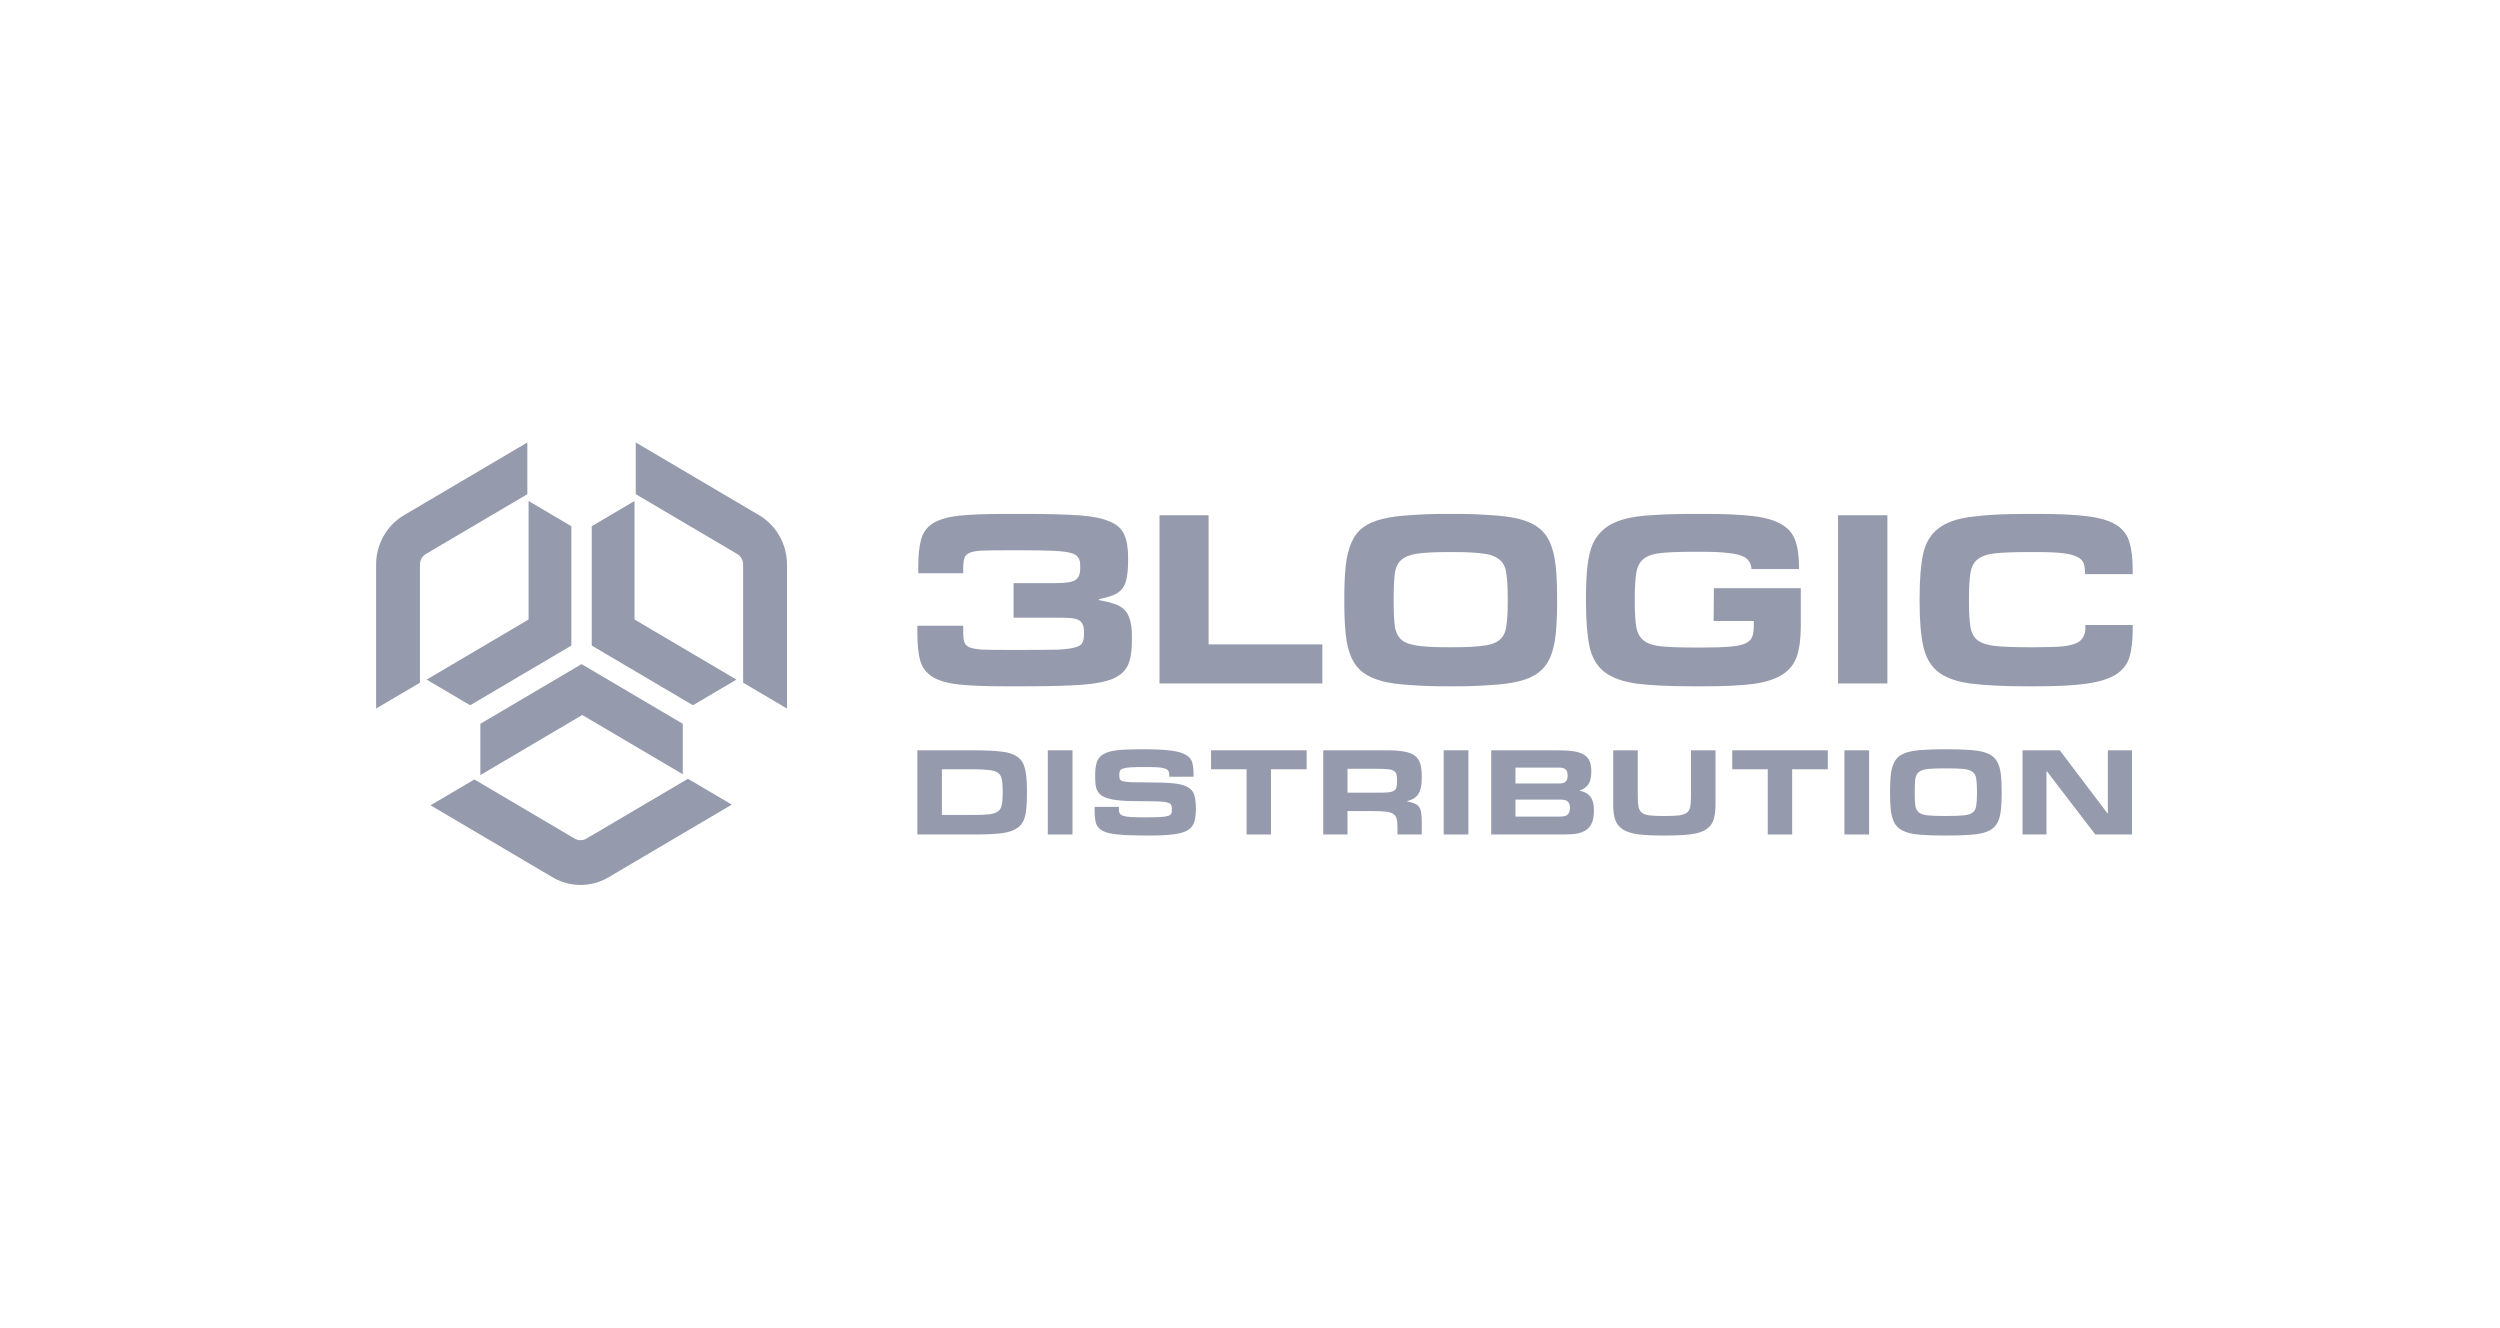
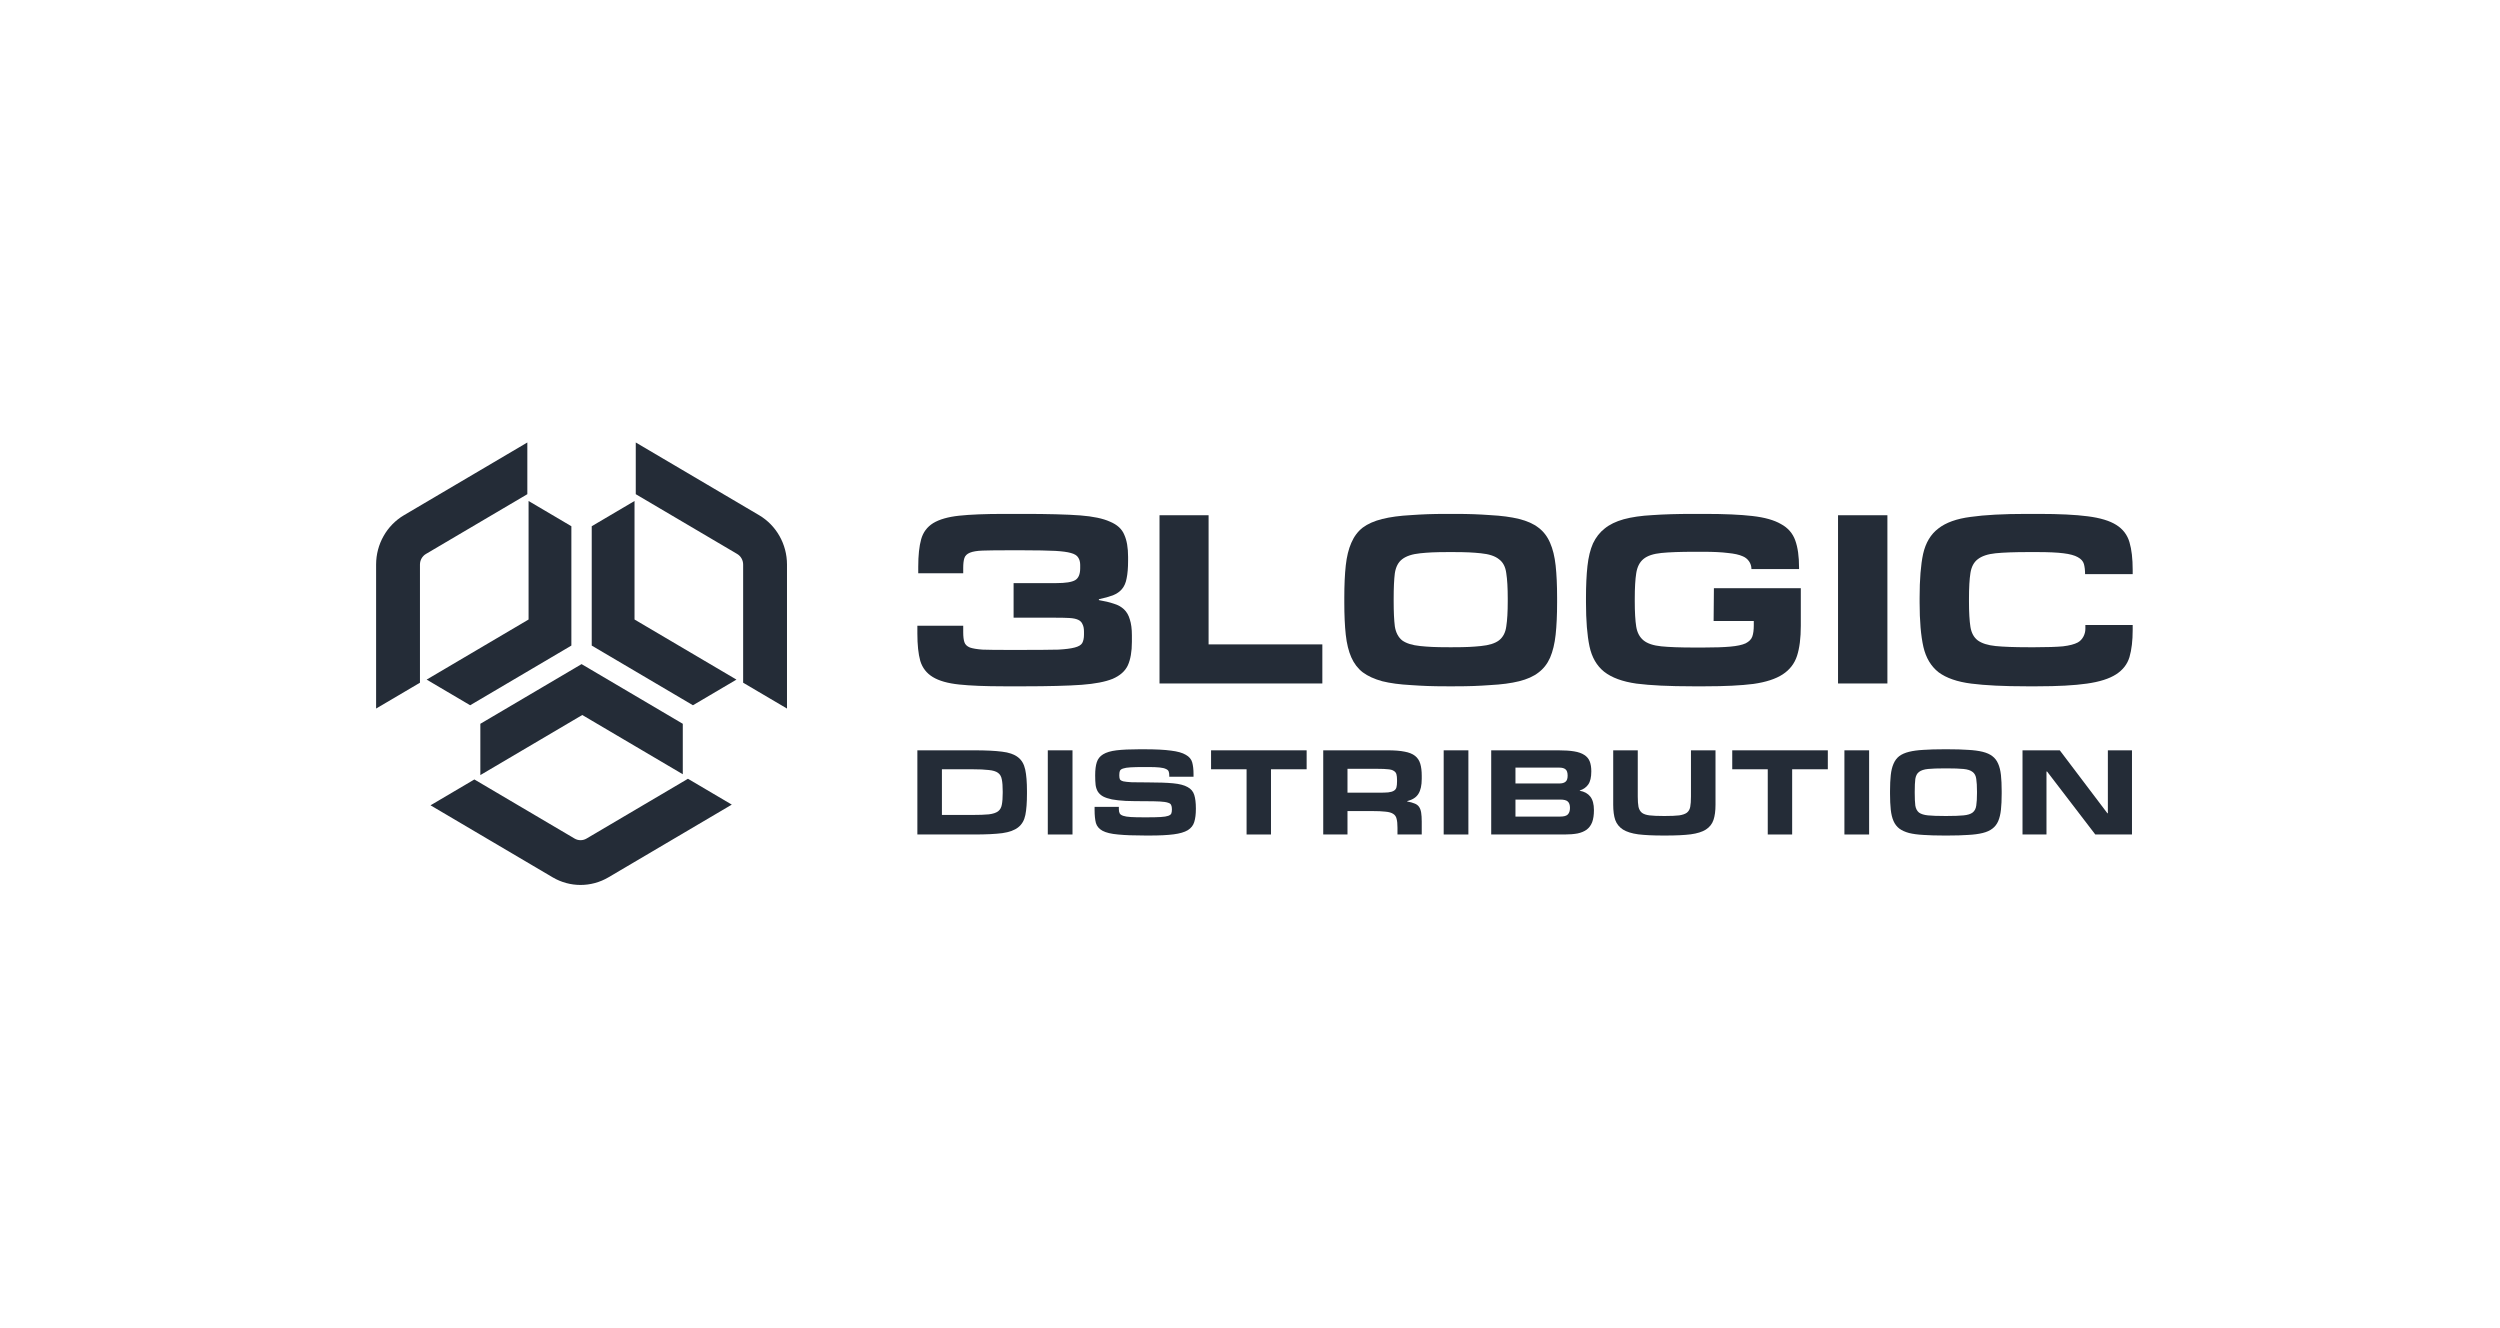
<svg xmlns="http://www.w3.org/2000/svg" width="226" height="120" viewBox="0 0 226 120" fill="none">
-   <path d="M49.96 79.31L38.919 72.8L42.883 70.463L51.942 75.805C52.276 76.002 52.689 76.002 53.023 75.805L62.19 70.4L66.153 72.737L55.005 79.31C53.444 80.23 51.521 80.23 49.96 79.31Z" fill="#959BAD" />
-   <path d="M61.724 65.431L52.574 60.036L43.423 65.431V70.068L52.637 64.636L61.724 69.993V65.431Z" fill="#959BAD" />
-   <path d="M71.144 51.034L71.144 64.053L67.18 61.717V51.034C67.18 50.64 66.974 50.276 66.64 50.078L57.473 44.674V40L68.622 46.573C70.182 47.493 71.144 49.194 71.144 51.034Z" fill="#959BAD" />
-   <path d="M53.492 47.571V58.36L62.642 63.755L66.575 61.436L57.361 56.004V45.289L53.492 47.571Z" fill="#959BAD" />
-   <path d="M34 51.034L34 64.053L37.964 61.717V51.034C37.964 50.64 38.17 50.276 38.504 50.078L47.671 44.674V40L36.522 46.573C34.962 47.493 34 49.194 34 51.034Z" fill="#959BAD" />
-   <path d="M51.652 47.571V58.36L42.502 63.755L38.569 61.436L47.783 56.004V45.289L51.652 47.571Z" fill="#959BAD" />
-   <path d="M102.323 58.025C102.323 58.905 102.199 59.615 101.953 60.155C101.706 60.676 101.249 61.08 100.58 61.368C99.911 61.638 98.978 61.817 97.781 61.907C96.602 61.997 94.609 62.042 92.708 62.042H90.745C89.073 62.042 87.727 61.988 86.706 61.88C85.684 61.773 84.892 61.548 84.329 61.206C83.766 60.865 83.387 60.379 83.194 59.75C83.018 59.121 82.93 58.294 82.93 57.27V56.569H87.075V57.162C87.075 57.539 87.11 57.836 87.181 58.051C87.251 58.267 87.418 58.429 87.683 58.537C87.947 58.627 88.325 58.69 88.818 58.726C89.328 58.743 90.015 58.752 90.877 58.752H92.603C93.694 58.752 95.017 58.743 95.669 58.726C96.32 58.69 96.813 58.627 97.147 58.537C97.499 58.447 97.728 58.312 97.834 58.132C97.939 57.935 97.992 57.683 97.992 57.377V57.108C97.992 56.82 97.948 56.595 97.86 56.434C97.79 56.254 97.658 56.119 97.464 56.029C97.27 55.939 97.007 55.885 96.672 55.867C96.355 55.849 95.95 55.84 95.457 55.84H91.629V52.713H95.484C96.329 52.713 96.901 52.623 97.2 52.443C97.499 52.263 97.649 51.904 97.649 51.364V51.068C97.649 50.798 97.587 50.574 97.464 50.394C97.359 50.214 97.138 50.079 96.804 49.989C96.487 49.899 96.021 49.837 95.405 49.8C94.806 49.765 93.571 49.747 92.603 49.747H90.877C90.015 49.747 89.328 49.756 88.818 49.774C88.325 49.792 87.947 49.855 87.683 49.962C87.418 50.07 87.251 50.232 87.181 50.448C87.11 50.663 87.075 50.96 87.075 51.337V51.823H83.009V51.23C83.009 50.205 83.097 49.378 83.273 48.749C83.449 48.12 83.81 47.635 84.356 47.293C84.919 46.951 85.702 46.727 86.706 46.619C87.727 46.511 89.073 46.457 90.745 46.457H92.708C94.557 46.457 96.505 46.502 97.649 46.592C98.811 46.682 99.709 46.87 100.342 47.158C100.994 47.428 101.425 47.823 101.636 48.344C101.865 48.848 101.979 49.513 101.979 50.34V50.69C101.979 51.337 101.935 51.868 101.847 52.281C101.777 52.677 101.636 53 101.425 53.252C101.231 53.486 100.958 53.674 100.606 53.818C100.272 53.944 99.849 54.061 99.339 54.169V54.25C99.867 54.339 100.316 54.447 100.686 54.573C101.055 54.681 101.363 54.852 101.61 55.085C101.856 55.319 102.032 55.625 102.138 56.002C102.261 56.38 102.323 56.856 102.323 57.431V58.025Z" fill="#959BAD" />
-   <path d="M119.54 61.786H104.82V46.578H109.256V58.253H119.54V61.786Z" fill="#959BAD" />
-   <path d="M130.817 62.042C129.391 62.042 128.611 62.006 127.572 61.934C126.551 61.88 125.68 61.764 124.958 61.584C124.236 61.386 123.647 61.116 123.189 60.775C122.749 60.433 122.406 59.984 122.159 59.427C121.913 58.869 121.745 58.186 121.657 57.377C121.569 56.569 121.525 55.598 121.525 54.465V54.034C121.525 52.901 121.569 51.931 121.657 51.122C121.745 50.313 121.913 49.63 122.159 49.072C122.406 48.497 122.749 48.039 123.189 47.697C123.647 47.356 124.236 47.095 124.958 46.915C125.68 46.736 126.551 46.619 127.572 46.565C128.611 46.493 129.391 46.457 130.817 46.457H131.471C132.896 46.457 133.668 46.493 134.689 46.565C135.727 46.619 136.608 46.736 137.329 46.915C138.051 47.095 138.632 47.356 139.072 47.697C139.53 48.039 139.882 48.497 140.128 49.072C140.375 49.63 140.542 50.313 140.63 51.122C140.718 51.931 140.762 52.901 140.762 54.034V54.465C140.762 55.598 140.718 56.569 140.63 57.377C140.542 58.186 140.375 58.878 140.128 59.454C139.882 60.011 139.53 60.46 139.072 60.802C138.632 61.143 138.051 61.404 137.329 61.584C136.608 61.764 135.727 61.88 134.689 61.934C133.668 62.006 132.896 62.042 131.471 62.042H130.817ZM131.312 58.51C132.597 58.51 133.149 58.474 133.87 58.402C134.61 58.33 135.155 58.159 135.507 57.89C135.877 57.602 136.097 57.18 136.168 56.622C136.256 56.065 136.3 55.31 136.3 54.357V54.115C136.3 53.144 136.256 52.38 136.168 51.823C136.097 51.248 135.877 50.825 135.507 50.556C135.155 50.268 134.61 50.088 133.87 50.016C133.149 49.944 132.597 49.908 131.312 49.908H130.975C129.673 49.908 129.112 49.944 128.391 50.016C127.669 50.088 127.123 50.268 126.753 50.556C126.401 50.825 126.181 51.248 126.093 51.823C126.023 52.38 125.988 53.144 125.988 54.115V54.357C125.988 55.31 126.023 56.065 126.093 56.622C126.181 57.18 126.401 57.602 126.753 57.89C127.123 58.159 127.669 58.33 128.391 58.402C129.112 58.474 129.673 58.51 130.975 58.51H131.312Z" fill="#959BAD" />
-   <path d="M153.011 62.042C150.898 62.042 149.208 61.961 147.941 61.799C146.674 61.62 145.697 61.26 145.01 60.721C144.341 60.182 143.901 59.418 143.69 58.429C143.479 57.422 143.373 56.101 143.373 54.465V54.034C143.373 52.937 143.417 51.985 143.505 51.176C143.593 50.367 143.76 49.684 144.007 49.126C144.271 48.569 144.623 48.12 145.063 47.778C145.503 47.419 146.075 47.14 146.779 46.942C147.501 46.745 148.372 46.619 149.393 46.565C150.414 46.493 151.62 46.457 153.011 46.457H154.133C155.893 46.457 157.319 46.52 158.41 46.646C159.519 46.772 160.382 47.014 160.998 47.374C161.632 47.715 162.063 48.21 162.292 48.857C162.521 49.486 162.635 50.304 162.635 51.31V51.442H158.331C158.331 50.925 158.008 50.472 157.539 50.286C157.222 50.142 156.773 50.043 156.192 49.989C155.629 49.917 154.89 49.881 153.974 49.881H153.169C151.902 49.881 150.907 49.917 150.185 49.989C149.464 50.061 148.927 50.241 148.575 50.529C148.223 50.816 148.003 51.248 147.915 51.823C147.827 52.38 147.783 53.144 147.783 54.115V54.384C147.783 55.337 147.827 56.092 147.915 56.649C148.003 57.189 148.223 57.602 148.575 57.89C148.927 58.177 149.464 58.357 150.185 58.429C150.907 58.501 151.902 58.537 153.169 58.537H153.974C154.995 58.537 155.805 58.51 156.403 58.456C157.02 58.402 157.486 58.303 157.803 58.159C158.12 57.998 158.322 57.791 158.41 57.539C158.498 57.288 158.542 56.955 158.542 56.541V56.137H154.911L154.937 53.171H162.793V56.569C162.793 57.683 162.679 58.591 162.45 59.292C162.221 59.993 161.79 60.55 161.156 60.964C160.523 61.377 159.642 61.665 158.516 61.826C157.389 61.97 155.928 62.042 154.133 62.042H153.011Z" fill="#959BAD" />
-   <path d="M170.621 61.786H166.158V46.578H170.621V61.786Z" fill="#959BAD" />
-   <path d="M183.197 62.042C181.138 62.042 179.474 61.961 178.207 61.799C176.939 61.638 175.954 61.296 175.249 60.775C174.563 60.236 174.105 59.472 173.876 58.483C173.648 57.476 173.533 56.137 173.533 54.465V54.034C173.533 52.38 173.639 51.059 173.85 50.07C174.079 49.063 174.537 48.3 175.223 47.778C175.91 47.239 176.887 46.889 178.154 46.727C179.421 46.547 181.102 46.457 183.197 46.457H184.319C186.15 46.457 187.62 46.529 188.729 46.673C189.855 46.816 190.718 47.077 191.316 47.455C191.915 47.832 192.311 48.353 192.505 49.019C192.698 49.666 192.795 50.502 192.795 51.526V51.904H188.491C188.491 51.544 188.456 51.239 188.386 50.987C188.315 50.735 188.13 50.529 187.831 50.367C187.549 50.205 187.118 50.088 186.537 50.016C185.974 49.944 185.182 49.908 184.161 49.908H183.356C182.106 49.908 181.12 49.944 180.398 50.016C179.694 50.088 179.157 50.268 178.788 50.556C178.436 50.825 178.216 51.239 178.128 51.796C178.04 52.353 177.996 53.126 177.996 54.115V54.384C177.996 55.355 178.04 56.119 178.128 56.676C178.216 57.216 178.436 57.62 178.788 57.89C179.157 58.159 179.694 58.33 180.398 58.402C181.12 58.474 182.106 58.51 183.356 58.51H184.002C185.059 58.51 185.886 58.483 186.484 58.429C187.083 58.357 187.532 58.24 187.831 58.078C188.259 57.847 188.518 57.336 188.518 56.852L188.517 56.498H192.795V56.946C192.795 57.917 192.698 58.734 192.505 59.4C192.311 60.047 191.906 60.568 191.29 60.964C190.674 61.359 189.794 61.638 188.65 61.799C187.523 61.961 186.027 62.042 184.161 62.042H183.197Z" fill="#959BAD" />
-   <path d="M92.838 71.741C92.838 72.542 92.79 73.185 92.693 73.671C92.596 74.156 92.38 74.529 92.046 74.79C91.72 75.051 91.24 75.227 90.606 75.317C89.98 75.397 89.139 75.438 88.082 75.438H82.93V67.829H88.082C89.121 67.829 89.954 67.869 90.579 67.95C91.204 68.022 91.684 68.189 92.019 68.449C92.354 68.701 92.574 69.075 92.68 69.569C92.785 70.055 92.838 70.707 92.838 71.525V71.741ZM87.897 73.671C88.531 73.671 89.029 73.653 89.39 73.617C89.76 73.572 90.037 73.482 90.222 73.347C90.407 73.203 90.522 73.001 90.566 72.74C90.619 72.47 90.645 72.115 90.645 71.674V71.539C90.645 71.089 90.619 70.734 90.566 70.473C90.522 70.203 90.407 70.001 90.222 69.866C90.037 69.731 89.76 69.646 89.39 69.61C89.029 69.565 88.531 69.542 87.897 69.542H85.149V73.671H87.897Z" fill="#959BAD" />
-   <path d="M96.954 75.438H94.721V67.829H96.954V75.438Z" fill="#959BAD" />
-   <path d="M108.107 73.131C108.107 73.608 108.058 73.999 107.961 74.305C107.873 74.61 107.679 74.858 107.38 75.047C107.081 75.227 106.653 75.353 106.098 75.424C105.552 75.496 104.826 75.532 103.919 75.532H103.575C102.518 75.532 101.681 75.501 101.065 75.438C100.448 75.384 99.982 75.272 99.665 75.101C99.356 74.93 99.158 74.696 99.07 74.399C98.991 74.093 98.951 73.702 98.951 73.225V72.942H101.144V73.144C101.144 73.306 101.171 73.437 101.223 73.536C101.276 73.626 101.382 73.698 101.541 73.751C101.699 73.805 101.924 73.841 102.214 73.859C102.514 73.877 102.91 73.886 103.403 73.886H103.681C104.209 73.886 104.623 73.877 104.923 73.859C105.231 73.841 105.46 73.805 105.61 73.751C105.759 73.698 105.852 73.626 105.887 73.536C105.922 73.446 105.94 73.329 105.94 73.185V73.144C105.94 72.992 105.918 72.87 105.874 72.78C105.839 72.681 105.742 72.609 105.583 72.564C105.425 72.51 105.182 72.474 104.857 72.456C104.54 72.438 104.099 72.429 103.535 72.429C102.848 72.429 102.258 72.42 101.765 72.402C101.281 72.375 100.867 72.33 100.523 72.267C100.189 72.195 99.92 72.106 99.717 71.998C99.524 71.89 99.37 71.75 99.255 71.579C99.149 71.409 99.079 71.206 99.044 70.972C99.017 70.729 99.004 70.446 99.004 70.122V70.068C99.004 69.592 99.052 69.205 99.149 68.908C99.246 68.602 99.436 68.364 99.717 68.193C100.008 68.013 100.413 67.892 100.933 67.829C101.461 67.766 102.148 67.734 102.994 67.734H103.443C104.465 67.734 105.271 67.775 105.861 67.856C106.451 67.928 106.896 68.054 107.195 68.234C107.503 68.404 107.697 68.634 107.776 68.922C107.856 69.209 107.895 69.565 107.895 69.987V70.217H105.702V70.095C105.702 69.96 105.685 69.844 105.649 69.745C105.614 69.646 105.53 69.569 105.398 69.515C105.275 69.452 105.086 69.407 104.83 69.38C104.575 69.353 104.222 69.34 103.773 69.34H103.443C102.915 69.34 102.501 69.349 102.201 69.367C101.902 69.385 101.677 69.421 101.527 69.475C101.378 69.52 101.281 69.592 101.237 69.691C101.201 69.781 101.184 69.906 101.184 70.068V70.109C101.184 70.244 101.201 70.356 101.237 70.446C101.281 70.527 101.386 70.59 101.554 70.635C101.721 70.671 101.977 70.698 102.32 70.716C102.672 70.725 103.152 70.729 103.76 70.729C104.711 70.729 105.473 70.756 106.046 70.81C106.618 70.864 107.054 70.977 107.354 71.148C107.662 71.31 107.864 71.548 107.961 71.863C108.058 72.168 108.107 72.573 108.107 73.077V73.131Z" fill="#959BAD" />
-   <path d="M114.897 75.438H112.691V69.542H109.48V67.829H118.12V69.542H114.897V75.438Z" fill="#959BAD" />
-   <path d="M124.575 71.66C124.953 71.66 125.257 71.651 125.486 71.633C125.715 71.606 125.887 71.557 126.001 71.485C126.125 71.413 126.204 71.31 126.239 71.175C126.274 71.04 126.292 70.864 126.292 70.648V70.514C126.292 70.298 126.274 70.127 126.239 70.001C126.204 69.866 126.125 69.763 126.001 69.691C125.887 69.61 125.715 69.56 125.486 69.542C125.257 69.515 124.953 69.502 124.575 69.502H121.813V71.66H124.575ZM128.525 75.438H126.332V74.817C126.332 74.484 126.305 74.219 126.252 74.021C126.208 73.823 126.107 73.675 125.948 73.576C125.79 73.468 125.557 73.401 125.248 73.374C124.949 73.338 124.544 73.32 124.033 73.32H121.813V75.438H119.62V67.829H125.46C126.076 67.829 126.583 67.869 126.979 67.95C127.375 68.022 127.688 68.148 127.917 68.328C128.146 68.508 128.305 68.746 128.393 69.043C128.481 69.331 128.525 69.695 128.525 70.136V70.406C128.525 70.999 128.423 71.454 128.221 71.768C128.027 72.083 127.692 72.299 127.217 72.416V72.456C127.481 72.501 127.697 72.56 127.864 72.632C128.04 72.695 128.177 72.794 128.274 72.928C128.371 73.063 128.437 73.239 128.472 73.455C128.507 73.671 128.525 73.945 128.525 74.278V75.438Z" fill="#959BAD" />
-   <path d="M132.742 75.438H130.509V67.829H132.742V75.438Z" fill="#959BAD" />
-   <path d="M134.805 75.438V67.829H140.869C141.441 67.829 141.917 67.86 142.295 67.923C142.683 67.986 142.991 68.094 143.22 68.247C143.449 68.391 143.612 68.584 143.709 68.827C143.806 69.07 143.854 69.371 143.854 69.731C143.854 70.262 143.762 70.657 143.577 70.918C143.392 71.179 143.137 71.359 142.811 71.458V71.485C143.225 71.557 143.542 71.732 143.762 72.011C143.982 72.29 144.092 72.699 144.092 73.239C144.092 73.671 144.039 74.03 143.934 74.318C143.828 74.597 143.665 74.822 143.445 74.993C143.225 75.155 142.947 75.272 142.613 75.344C142.278 75.406 141.881 75.438 141.423 75.438H134.805ZM141.04 73.819C141.375 73.819 141.604 73.756 141.727 73.63C141.859 73.495 141.926 73.297 141.926 73.037C141.926 72.767 141.859 72.573 141.727 72.456C141.604 72.339 141.375 72.281 141.04 72.281H136.998V73.819H141.04ZM140.988 70.824C141.216 70.824 141.393 70.774 141.516 70.675C141.648 70.576 141.714 70.392 141.714 70.122C141.714 69.835 141.648 69.641 141.516 69.542C141.393 69.443 141.216 69.394 140.988 69.394H136.998V70.824H140.988Z" fill="#959BAD" />
-   <path d="M150.353 75.532C149.437 75.532 148.684 75.496 148.094 75.424C147.512 75.344 147.054 75.2 146.72 74.993C146.385 74.777 146.152 74.489 146.019 74.129C145.896 73.769 145.834 73.306 145.834 72.74V67.829H148.054V72.011C148.054 72.398 148.076 72.708 148.12 72.942C148.173 73.176 148.279 73.356 148.437 73.482C148.596 73.599 148.825 73.675 149.124 73.711C149.432 73.747 149.846 73.765 150.366 73.765H150.551C151.071 73.765 151.485 73.747 151.793 73.711C152.101 73.666 152.334 73.585 152.493 73.468C152.652 73.342 152.753 73.167 152.797 72.942C152.841 72.708 152.863 72.398 152.863 72.011V67.829H155.082V72.74C155.082 73.306 155.021 73.769 154.897 74.129C154.774 74.489 154.545 74.777 154.21 74.993C153.885 75.2 153.427 75.344 152.836 75.424C152.255 75.496 151.502 75.532 150.577 75.532H150.353Z" fill="#959BAD" />
-   <path d="M162.011 75.438H159.805V69.542H156.595V67.829H165.235V69.542H162.011V75.438Z" fill="#959BAD" />
-   <path d="M168.968 75.438H166.735V67.829H168.968V75.438Z" fill="#959BAD" />
-   <path d="M175.734 75.532C175.02 75.532 174.404 75.514 173.884 75.478C173.373 75.451 172.937 75.393 172.576 75.303C172.215 75.204 171.92 75.069 171.691 74.898C171.471 74.727 171.299 74.502 171.176 74.224C171.053 73.945 170.969 73.603 170.925 73.198C170.881 72.794 170.859 72.308 170.859 71.741V71.525C170.859 70.959 170.881 70.473 170.925 70.068C170.969 69.664 171.053 69.322 171.176 69.043C171.299 68.755 171.471 68.526 171.691 68.355C171.92 68.184 172.215 68.054 172.576 67.964C172.937 67.874 173.373 67.815 173.884 67.788C174.404 67.752 175.02 67.734 175.734 67.734H176.077C176.791 67.734 177.403 67.752 177.914 67.788C178.433 67.815 178.874 67.874 179.235 67.964C179.596 68.054 179.887 68.184 180.107 68.355C180.336 68.526 180.512 68.755 180.635 69.043C180.759 69.322 180.842 69.664 180.886 70.068C180.93 70.473 180.952 70.959 180.952 71.525V71.741C180.952 72.308 180.93 72.794 180.886 73.198C180.842 73.603 180.759 73.949 180.635 74.237C180.512 74.516 180.336 74.741 180.107 74.912C179.887 75.083 179.596 75.213 179.235 75.303C178.874 75.393 178.433 75.451 177.914 75.478C177.403 75.514 176.791 75.532 176.077 75.532H175.734ZM175.998 73.765C176.641 73.765 177.143 73.747 177.504 73.711C177.874 73.675 178.147 73.59 178.323 73.455C178.508 73.311 178.618 73.099 178.654 72.821C178.698 72.542 178.72 72.164 178.72 71.687V71.566C178.72 71.08 178.698 70.698 178.654 70.419C178.618 70.131 178.508 69.92 178.323 69.785C178.147 69.641 177.874 69.551 177.504 69.515C177.143 69.479 176.641 69.461 175.998 69.461H175.813C175.161 69.461 174.655 69.479 174.294 69.515C173.933 69.551 173.66 69.641 173.475 69.785C173.299 69.92 173.189 70.131 173.144 70.419C173.109 70.698 173.092 71.08 173.092 71.566V71.687C173.092 72.164 173.109 72.542 173.144 72.821C173.189 73.099 173.299 73.311 173.475 73.455C173.66 73.59 173.933 73.675 174.294 73.711C174.655 73.747 175.161 73.765 175.813 73.765H175.998Z" fill="#959BAD" />
-   <path d="M192.731 75.438H189.415L185.055 69.745H185.002V75.438H182.835V67.829H186.204L190.511 73.522H190.551V67.829H192.731V75.438Z" fill="#959BAD" />
+   <path d="M49.96 79.31L38.919 72.8L42.883 70.463L51.942 75.805C52.276 76.002 52.689 76.002 53.023 75.805L62.19 70.4L66.153 72.737L55.005 79.31C53.444 80.23 51.521 80.23 49.96 79.31Z" fill="#242C37" />
+   <path d="M61.724 65.431L52.574 60.036L43.423 65.431V70.068L52.637 64.636L61.724 69.993V65.431Z" fill="#242C37" />
+   <path d="M71.144 51.034L71.144 64.053L67.18 61.717V51.034C67.18 50.64 66.974 50.276 66.64 50.078L57.473 44.674V40L68.622 46.573C70.182 47.493 71.144 49.194 71.144 51.034Z" fill="#242C37" />
+   <path d="M53.492 47.571V58.36L62.642 63.755L66.575 61.436L57.361 56.004V45.289L53.492 47.571Z" fill="#242C37" />
+   <path d="M34 51.034L34 64.053L37.964 61.717V51.034C37.964 50.64 38.17 50.276 38.504 50.078L47.671 44.674V40L36.522 46.573C34.962 47.493 34 49.194 34 51.034Z" fill="#242C37" />
+   <path d="M51.652 47.571V58.36L42.502 63.755L38.569 61.436L47.783 56.004V45.289L51.652 47.571Z" fill="#242C37" />
+   <path d="M102.323 58.025C102.323 58.905 102.199 59.615 101.953 60.155C101.706 60.676 101.249 61.08 100.58 61.368C99.911 61.638 98.978 61.817 97.781 61.907C96.602 61.997 94.609 62.042 92.708 62.042H90.745C89.073 62.042 87.727 61.988 86.706 61.88C85.684 61.773 84.892 61.548 84.329 61.206C83.766 60.865 83.387 60.379 83.194 59.75C83.018 59.121 82.93 58.294 82.93 57.27V56.569H87.075V57.162C87.075 57.539 87.11 57.836 87.181 58.051C87.251 58.267 87.418 58.429 87.683 58.537C87.947 58.627 88.325 58.69 88.818 58.726C89.328 58.743 90.015 58.752 90.877 58.752H92.603C93.694 58.752 95.017 58.743 95.669 58.726C96.32 58.69 96.813 58.627 97.147 58.537C97.499 58.447 97.728 58.312 97.834 58.132C97.939 57.935 97.992 57.683 97.992 57.377V57.108C97.992 56.82 97.948 56.595 97.86 56.434C97.79 56.254 97.658 56.119 97.464 56.029C97.27 55.939 97.007 55.885 96.672 55.867C96.355 55.849 95.95 55.84 95.457 55.84H91.629V52.713H95.484C96.329 52.713 96.901 52.623 97.2 52.443C97.499 52.263 97.649 51.904 97.649 51.364V51.068C97.649 50.798 97.587 50.574 97.464 50.394C97.359 50.214 97.138 50.079 96.804 49.989C96.487 49.899 96.021 49.837 95.405 49.8C94.806 49.765 93.571 49.747 92.603 49.747H90.877C90.015 49.747 89.328 49.756 88.818 49.774C88.325 49.792 87.947 49.855 87.683 49.962C87.418 50.07 87.251 50.232 87.181 50.448C87.11 50.663 87.075 50.96 87.075 51.337V51.823H83.009V51.23C83.009 50.205 83.097 49.378 83.273 48.749C83.449 48.12 83.81 47.635 84.356 47.293C84.919 46.951 85.702 46.727 86.706 46.619C87.727 46.511 89.073 46.457 90.745 46.457H92.708C94.557 46.457 96.505 46.502 97.649 46.592C98.811 46.682 99.709 46.87 100.342 47.158C100.994 47.428 101.425 47.823 101.636 48.344C101.865 48.848 101.979 49.513 101.979 50.34V50.69C101.979 51.337 101.935 51.868 101.847 52.281C101.777 52.677 101.636 53 101.425 53.252C101.231 53.486 100.958 53.674 100.606 53.818C100.272 53.944 99.849 54.061 99.339 54.169V54.25C99.867 54.339 100.316 54.447 100.686 54.573C101.055 54.681 101.363 54.852 101.61 55.085C101.856 55.319 102.032 55.625 102.138 56.002C102.261 56.38 102.323 56.856 102.323 57.431V58.025Z" fill="#242C37" />
+   <path d="M119.54 61.786H104.82V46.578H109.256V58.253H119.54V61.786Z" fill="#242C37" />
+   <path d="M130.817 62.042C129.391 62.042 128.611 62.006 127.572 61.934C126.551 61.88 125.68 61.764 124.958 61.584C124.236 61.386 123.647 61.116 123.189 60.775C122.749 60.433 122.406 59.984 122.159 59.427C121.913 58.869 121.745 58.186 121.657 57.377C121.569 56.569 121.525 55.598 121.525 54.465V54.034C121.525 52.901 121.569 51.931 121.657 51.122C121.745 50.313 121.913 49.63 122.159 49.072C122.406 48.497 122.749 48.039 123.189 47.697C123.647 47.356 124.236 47.095 124.958 46.915C125.68 46.736 126.551 46.619 127.572 46.565C128.611 46.493 129.391 46.457 130.817 46.457H131.471C132.896 46.457 133.668 46.493 134.689 46.565C135.727 46.619 136.608 46.736 137.329 46.915C138.051 47.095 138.632 47.356 139.072 47.697C139.53 48.039 139.882 48.497 140.128 49.072C140.375 49.63 140.542 50.313 140.63 51.122C140.718 51.931 140.762 52.901 140.762 54.034V54.465C140.762 55.598 140.718 56.569 140.63 57.377C140.542 58.186 140.375 58.878 140.128 59.454C139.882 60.011 139.53 60.46 139.072 60.802C138.632 61.143 138.051 61.404 137.329 61.584C136.608 61.764 135.727 61.88 134.689 61.934C133.668 62.006 132.896 62.042 131.471 62.042H130.817ZM131.312 58.51C132.597 58.51 133.149 58.474 133.87 58.402C134.61 58.33 135.155 58.159 135.507 57.89C135.877 57.602 136.097 57.18 136.168 56.622C136.256 56.065 136.3 55.31 136.3 54.357V54.115C136.3 53.144 136.256 52.38 136.168 51.823C136.097 51.248 135.877 50.825 135.507 50.556C135.155 50.268 134.61 50.088 133.87 50.016C133.149 49.944 132.597 49.908 131.312 49.908H130.975C129.673 49.908 129.112 49.944 128.391 50.016C127.669 50.088 127.123 50.268 126.753 50.556C126.401 50.825 126.181 51.248 126.093 51.823C126.023 52.38 125.988 53.144 125.988 54.115V54.357C125.988 55.31 126.023 56.065 126.093 56.622C126.181 57.18 126.401 57.602 126.753 57.89C127.123 58.159 127.669 58.33 128.391 58.402C129.112 58.474 129.673 58.51 130.975 58.51H131.312Z" fill="#242C37" />
+   <path d="M153.011 62.042C150.898 62.042 149.208 61.961 147.941 61.799C146.674 61.62 145.697 61.26 145.01 60.721C144.341 60.182 143.901 59.418 143.69 58.429C143.479 57.422 143.373 56.101 143.373 54.465V54.034C143.373 52.937 143.417 51.985 143.505 51.176C143.593 50.367 143.76 49.684 144.007 49.126C144.271 48.569 144.623 48.12 145.063 47.778C145.503 47.419 146.075 47.14 146.779 46.942C147.501 46.745 148.372 46.619 149.393 46.565C150.414 46.493 151.62 46.457 153.011 46.457H154.133C155.893 46.457 157.319 46.52 158.41 46.646C159.519 46.772 160.382 47.014 160.998 47.374C161.632 47.715 162.063 48.21 162.292 48.857C162.521 49.486 162.635 50.304 162.635 51.31V51.442H158.331C158.331 50.925 158.008 50.472 157.539 50.286C157.222 50.142 156.773 50.043 156.192 49.989C155.629 49.917 154.89 49.881 153.974 49.881H153.169C151.902 49.881 150.907 49.917 150.185 49.989C149.464 50.061 148.927 50.241 148.575 50.529C148.223 50.816 148.003 51.248 147.915 51.823C147.827 52.38 147.783 53.144 147.783 54.115V54.384C147.783 55.337 147.827 56.092 147.915 56.649C148.003 57.189 148.223 57.602 148.575 57.89C148.927 58.177 149.464 58.357 150.185 58.429C150.907 58.501 151.902 58.537 153.169 58.537H153.974C154.995 58.537 155.805 58.51 156.403 58.456C157.02 58.402 157.486 58.303 157.803 58.159C158.12 57.998 158.322 57.791 158.41 57.539C158.498 57.288 158.542 56.955 158.542 56.541V56.137H154.911L154.937 53.171H162.793V56.569C162.793 57.683 162.679 58.591 162.45 59.292C162.221 59.993 161.79 60.55 161.156 60.964C160.523 61.377 159.642 61.665 158.516 61.826C157.389 61.97 155.928 62.042 154.133 62.042H153.011Z" fill="#242C37" />
+   <path d="M170.621 61.786H166.158V46.578H170.621V61.786Z" fill="#242C37" />
+   <path d="M183.197 62.042C181.138 62.042 179.474 61.961 178.207 61.799C176.939 61.638 175.954 61.296 175.249 60.775C174.563 60.236 174.105 59.472 173.876 58.483C173.648 57.476 173.533 56.137 173.533 54.465V54.034C173.533 52.38 173.639 51.059 173.85 50.07C174.079 49.063 174.537 48.3 175.223 47.778C175.91 47.239 176.887 46.889 178.154 46.727C179.421 46.547 181.102 46.457 183.197 46.457H184.319C186.15 46.457 187.62 46.529 188.729 46.673C189.855 46.816 190.718 47.077 191.316 47.455C191.915 47.832 192.311 48.353 192.505 49.019C192.698 49.666 192.795 50.502 192.795 51.526V51.904H188.491C188.491 51.544 188.456 51.239 188.386 50.987C188.315 50.735 188.13 50.529 187.831 50.367C187.549 50.205 187.118 50.088 186.537 50.016C185.974 49.944 185.182 49.908 184.161 49.908H183.356C182.106 49.908 181.12 49.944 180.398 50.016C179.694 50.088 179.157 50.268 178.788 50.556C178.436 50.825 178.216 51.239 178.128 51.796C178.04 52.353 177.996 53.126 177.996 54.115V54.384C177.996 55.355 178.04 56.119 178.128 56.676C178.216 57.216 178.436 57.62 178.788 57.89C179.157 58.159 179.694 58.33 180.398 58.402C181.12 58.474 182.106 58.51 183.356 58.51H184.002C185.059 58.51 185.886 58.483 186.484 58.429C187.083 58.357 187.532 58.24 187.831 58.078C188.259 57.847 188.518 57.336 188.518 56.852L188.517 56.498H192.795V56.946C192.795 57.917 192.698 58.734 192.505 59.4C192.311 60.047 191.906 60.568 191.29 60.964C190.674 61.359 189.794 61.638 188.65 61.799C187.523 61.961 186.027 62.042 184.161 62.042H183.197Z" fill="#242C37" />
+   <path d="M92.838 71.741C92.838 72.542 92.79 73.185 92.693 73.671C92.596 74.156 92.38 74.529 92.046 74.79C91.72 75.051 91.24 75.227 90.606 75.317C89.98 75.397 89.139 75.438 88.082 75.438H82.93V67.829H88.082C89.121 67.829 89.954 67.869 90.579 67.95C91.204 68.022 91.684 68.189 92.019 68.449C92.354 68.701 92.574 69.075 92.68 69.569C92.785 70.055 92.838 70.707 92.838 71.525V71.741ZM87.897 73.671C88.531 73.671 89.029 73.653 89.39 73.617C89.76 73.572 90.037 73.482 90.222 73.347C90.407 73.203 90.522 73.001 90.566 72.74C90.619 72.47 90.645 72.115 90.645 71.674V71.539C90.645 71.089 90.619 70.734 90.566 70.473C90.522 70.203 90.407 70.001 90.222 69.866C90.037 69.731 89.76 69.646 89.39 69.61C89.029 69.565 88.531 69.542 87.897 69.542H85.149V73.671H87.897Z" fill="#242C37" />
+   <path d="M96.954 75.438H94.721V67.829H96.954V75.438Z" fill="#242C37" />
+   <path d="M108.107 73.131C108.107 73.608 108.058 73.999 107.961 74.305C107.873 74.61 107.679 74.858 107.38 75.047C107.081 75.227 106.653 75.353 106.098 75.424C105.552 75.496 104.826 75.532 103.919 75.532H103.575C102.518 75.532 101.681 75.501 101.065 75.438C100.448 75.384 99.982 75.272 99.665 75.101C99.356 74.93 99.158 74.696 99.07 74.399C98.991 74.093 98.951 73.702 98.951 73.225V72.942H101.144V73.144C101.144 73.306 101.171 73.437 101.223 73.536C101.276 73.626 101.382 73.698 101.541 73.751C101.699 73.805 101.924 73.841 102.214 73.859C102.514 73.877 102.91 73.886 103.403 73.886H103.681C104.209 73.886 104.623 73.877 104.923 73.859C105.231 73.841 105.46 73.805 105.61 73.751C105.759 73.698 105.852 73.626 105.887 73.536C105.922 73.446 105.94 73.329 105.94 73.185V73.144C105.94 72.992 105.918 72.87 105.874 72.78C105.839 72.681 105.742 72.609 105.583 72.564C105.425 72.51 105.182 72.474 104.857 72.456C104.54 72.438 104.099 72.429 103.535 72.429C102.848 72.429 102.258 72.42 101.765 72.402C101.281 72.375 100.867 72.33 100.523 72.267C100.189 72.195 99.92 72.106 99.717 71.998C99.524 71.89 99.37 71.75 99.255 71.579C99.149 71.409 99.079 71.206 99.044 70.972C99.017 70.729 99.004 70.446 99.004 70.122V70.068C99.004 69.592 99.052 69.205 99.149 68.908C99.246 68.602 99.436 68.364 99.717 68.193C100.008 68.013 100.413 67.892 100.933 67.829C101.461 67.766 102.148 67.734 102.994 67.734H103.443C104.465 67.734 105.271 67.775 105.861 67.856C106.451 67.928 106.896 68.054 107.195 68.234C107.503 68.404 107.697 68.634 107.776 68.922C107.856 69.209 107.895 69.565 107.895 69.987V70.217H105.702V70.095C105.702 69.96 105.685 69.844 105.649 69.745C105.614 69.646 105.53 69.569 105.398 69.515C105.275 69.452 105.086 69.407 104.83 69.38C104.575 69.353 104.222 69.34 103.773 69.34H103.443C102.915 69.34 102.501 69.349 102.201 69.367C101.902 69.385 101.677 69.421 101.527 69.475C101.378 69.52 101.281 69.592 101.237 69.691C101.201 69.781 101.184 69.906 101.184 70.068V70.109C101.184 70.244 101.201 70.356 101.237 70.446C101.281 70.527 101.386 70.59 101.554 70.635C101.721 70.671 101.977 70.698 102.32 70.716C102.672 70.725 103.152 70.729 103.76 70.729C104.711 70.729 105.473 70.756 106.046 70.81C106.618 70.864 107.054 70.977 107.354 71.148C107.662 71.31 107.864 71.548 107.961 71.863C108.058 72.168 108.107 72.573 108.107 73.077V73.131Z" fill="#242C37" />
+   <path d="M114.897 75.438H112.691V69.542H109.48V67.829H118.12V69.542H114.897V75.438Z" fill="#242C37" />
+   <path d="M124.575 71.66C124.953 71.66 125.257 71.651 125.486 71.633C125.715 71.606 125.887 71.557 126.001 71.485C126.125 71.413 126.204 71.31 126.239 71.175C126.274 71.04 126.292 70.864 126.292 70.648V70.514C126.292 70.298 126.274 70.127 126.239 70.001C126.204 69.866 126.125 69.763 126.001 69.691C125.887 69.61 125.715 69.56 125.486 69.542C125.257 69.515 124.953 69.502 124.575 69.502H121.813V71.66H124.575ZM128.525 75.438H126.332V74.817C126.332 74.484 126.305 74.219 126.252 74.021C126.208 73.823 126.107 73.675 125.948 73.576C125.79 73.468 125.557 73.401 125.248 73.374C124.949 73.338 124.544 73.32 124.033 73.32H121.813V75.438H119.62V67.829H125.46C126.076 67.829 126.583 67.869 126.979 67.95C127.375 68.022 127.688 68.148 127.917 68.328C128.146 68.508 128.305 68.746 128.393 69.043C128.481 69.331 128.525 69.695 128.525 70.136V70.406C128.525 70.999 128.423 71.454 128.221 71.768C128.027 72.083 127.692 72.299 127.217 72.416V72.456C127.481 72.501 127.697 72.56 127.864 72.632C128.04 72.695 128.177 72.794 128.274 72.928C128.371 73.063 128.437 73.239 128.472 73.455C128.507 73.671 128.525 73.945 128.525 74.278V75.438Z" fill="#242C37" />
+   <path d="M132.742 75.438H130.509V67.829H132.742V75.438Z" fill="#242C37" />
+   <path d="M134.805 75.438V67.829H140.869C141.441 67.829 141.917 67.86 142.295 67.923C142.683 67.986 142.991 68.094 143.22 68.247C143.449 68.391 143.612 68.584 143.709 68.827C143.806 69.07 143.854 69.371 143.854 69.731C143.854 70.262 143.762 70.657 143.577 70.918C143.392 71.179 143.137 71.359 142.811 71.458V71.485C143.225 71.557 143.542 71.732 143.762 72.011C143.982 72.29 144.092 72.699 144.092 73.239C144.092 73.671 144.039 74.03 143.934 74.318C143.828 74.597 143.665 74.822 143.445 74.993C143.225 75.155 142.947 75.272 142.613 75.344C142.278 75.406 141.881 75.438 141.423 75.438H134.805ZM141.04 73.819C141.375 73.819 141.604 73.756 141.727 73.63C141.859 73.495 141.926 73.297 141.926 73.037C141.926 72.767 141.859 72.573 141.727 72.456C141.604 72.339 141.375 72.281 141.04 72.281H136.998V73.819H141.04ZM140.988 70.824C141.216 70.824 141.393 70.774 141.516 70.675C141.648 70.576 141.714 70.392 141.714 70.122C141.714 69.835 141.648 69.641 141.516 69.542C141.393 69.443 141.216 69.394 140.988 69.394H136.998V70.824H140.988Z" fill="#242C37" />
+   <path d="M150.353 75.532C149.437 75.532 148.684 75.496 148.094 75.424C147.512 75.344 147.054 75.2 146.72 74.993C146.385 74.777 146.152 74.489 146.019 74.129C145.896 73.769 145.834 73.306 145.834 72.74V67.829H148.054V72.011C148.054 72.398 148.076 72.708 148.12 72.942C148.173 73.176 148.279 73.356 148.437 73.482C148.596 73.599 148.825 73.675 149.124 73.711C149.432 73.747 149.846 73.765 150.366 73.765H150.551C151.071 73.765 151.485 73.747 151.793 73.711C152.101 73.666 152.334 73.585 152.493 73.468C152.652 73.342 152.753 73.167 152.797 72.942C152.841 72.708 152.863 72.398 152.863 72.011V67.829H155.082V72.74C155.082 73.306 155.021 73.769 154.897 74.129C154.774 74.489 154.545 74.777 154.21 74.993C153.885 75.2 153.427 75.344 152.836 75.424C152.255 75.496 151.502 75.532 150.577 75.532H150.353Z" fill="#242C37" />
+   <path d="M162.011 75.438H159.805V69.542H156.595V67.829H165.235V69.542H162.011V75.438Z" fill="#242C37" />
+   <path d="M168.968 75.438H166.735V67.829H168.968V75.438Z" fill="#242C37" />
+   <path d="M175.734 75.532C175.02 75.532 174.404 75.514 173.884 75.478C173.373 75.451 172.937 75.393 172.576 75.303C172.215 75.204 171.92 75.069 171.691 74.898C171.471 74.727 171.299 74.502 171.176 74.224C171.053 73.945 170.969 73.603 170.925 73.198C170.881 72.794 170.859 72.308 170.859 71.741V71.525C170.859 70.959 170.881 70.473 170.925 70.068C170.969 69.664 171.053 69.322 171.176 69.043C171.299 68.755 171.471 68.526 171.691 68.355C171.92 68.184 172.215 68.054 172.576 67.964C172.937 67.874 173.373 67.815 173.884 67.788C174.404 67.752 175.02 67.734 175.734 67.734H176.077C176.791 67.734 177.403 67.752 177.914 67.788C178.433 67.815 178.874 67.874 179.235 67.964C179.596 68.054 179.887 68.184 180.107 68.355C180.336 68.526 180.512 68.755 180.635 69.043C180.759 69.322 180.842 69.664 180.886 70.068C180.93 70.473 180.952 70.959 180.952 71.525V71.741C180.952 72.308 180.93 72.794 180.886 73.198C180.842 73.603 180.759 73.949 180.635 74.237C180.512 74.516 180.336 74.741 180.107 74.912C179.887 75.083 179.596 75.213 179.235 75.303C178.874 75.393 178.433 75.451 177.914 75.478C177.403 75.514 176.791 75.532 176.077 75.532H175.734ZM175.998 73.765C176.641 73.765 177.143 73.747 177.504 73.711C177.874 73.675 178.147 73.59 178.323 73.455C178.508 73.311 178.618 73.099 178.654 72.821C178.698 72.542 178.72 72.164 178.72 71.687V71.566C178.72 71.08 178.698 70.698 178.654 70.419C178.618 70.131 178.508 69.92 178.323 69.785C178.147 69.641 177.874 69.551 177.504 69.515C177.143 69.479 176.641 69.461 175.998 69.461H175.813C175.161 69.461 174.655 69.479 174.294 69.515C173.933 69.551 173.66 69.641 173.475 69.785C173.299 69.92 173.189 70.131 173.144 70.419C173.109 70.698 173.092 71.08 173.092 71.566V71.687C173.092 72.164 173.109 72.542 173.144 72.821C173.189 73.099 173.299 73.311 173.475 73.455C173.66 73.59 173.933 73.675 174.294 73.711C174.655 73.747 175.161 73.765 175.813 73.765H175.998Z" fill="#242C37" />
+   <path d="M192.731 75.438H189.415L185.055 69.745H185.002V75.438H182.835V67.829H186.204L190.511 73.522H190.551V67.829H192.731V75.438Z" fill="#242C37" />
</svg>
